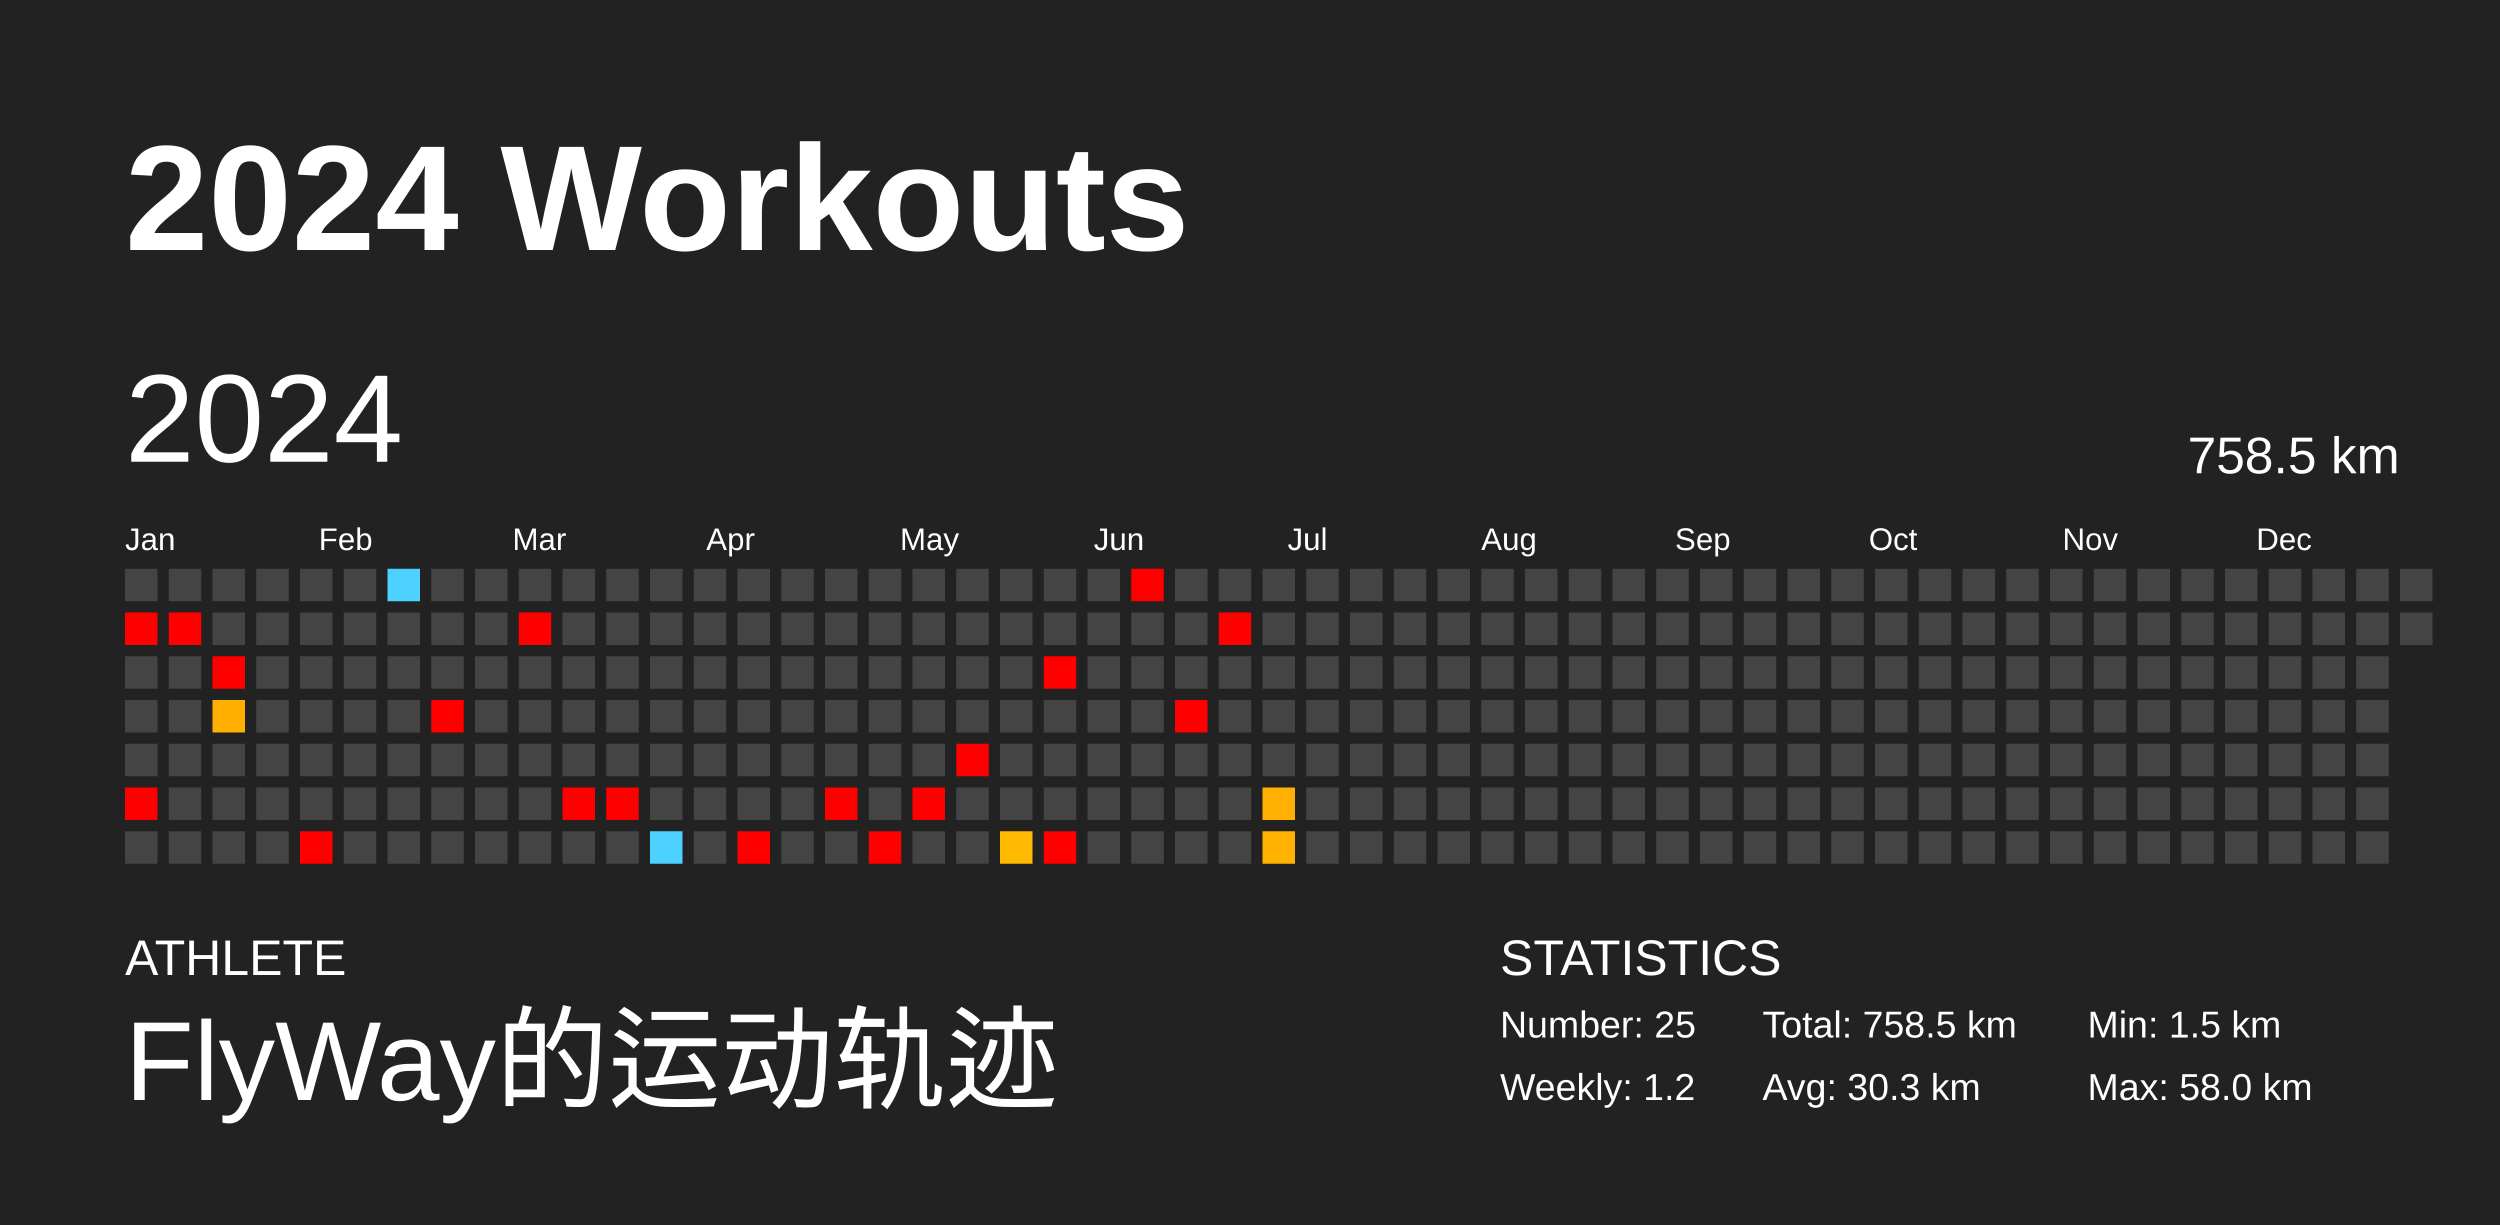
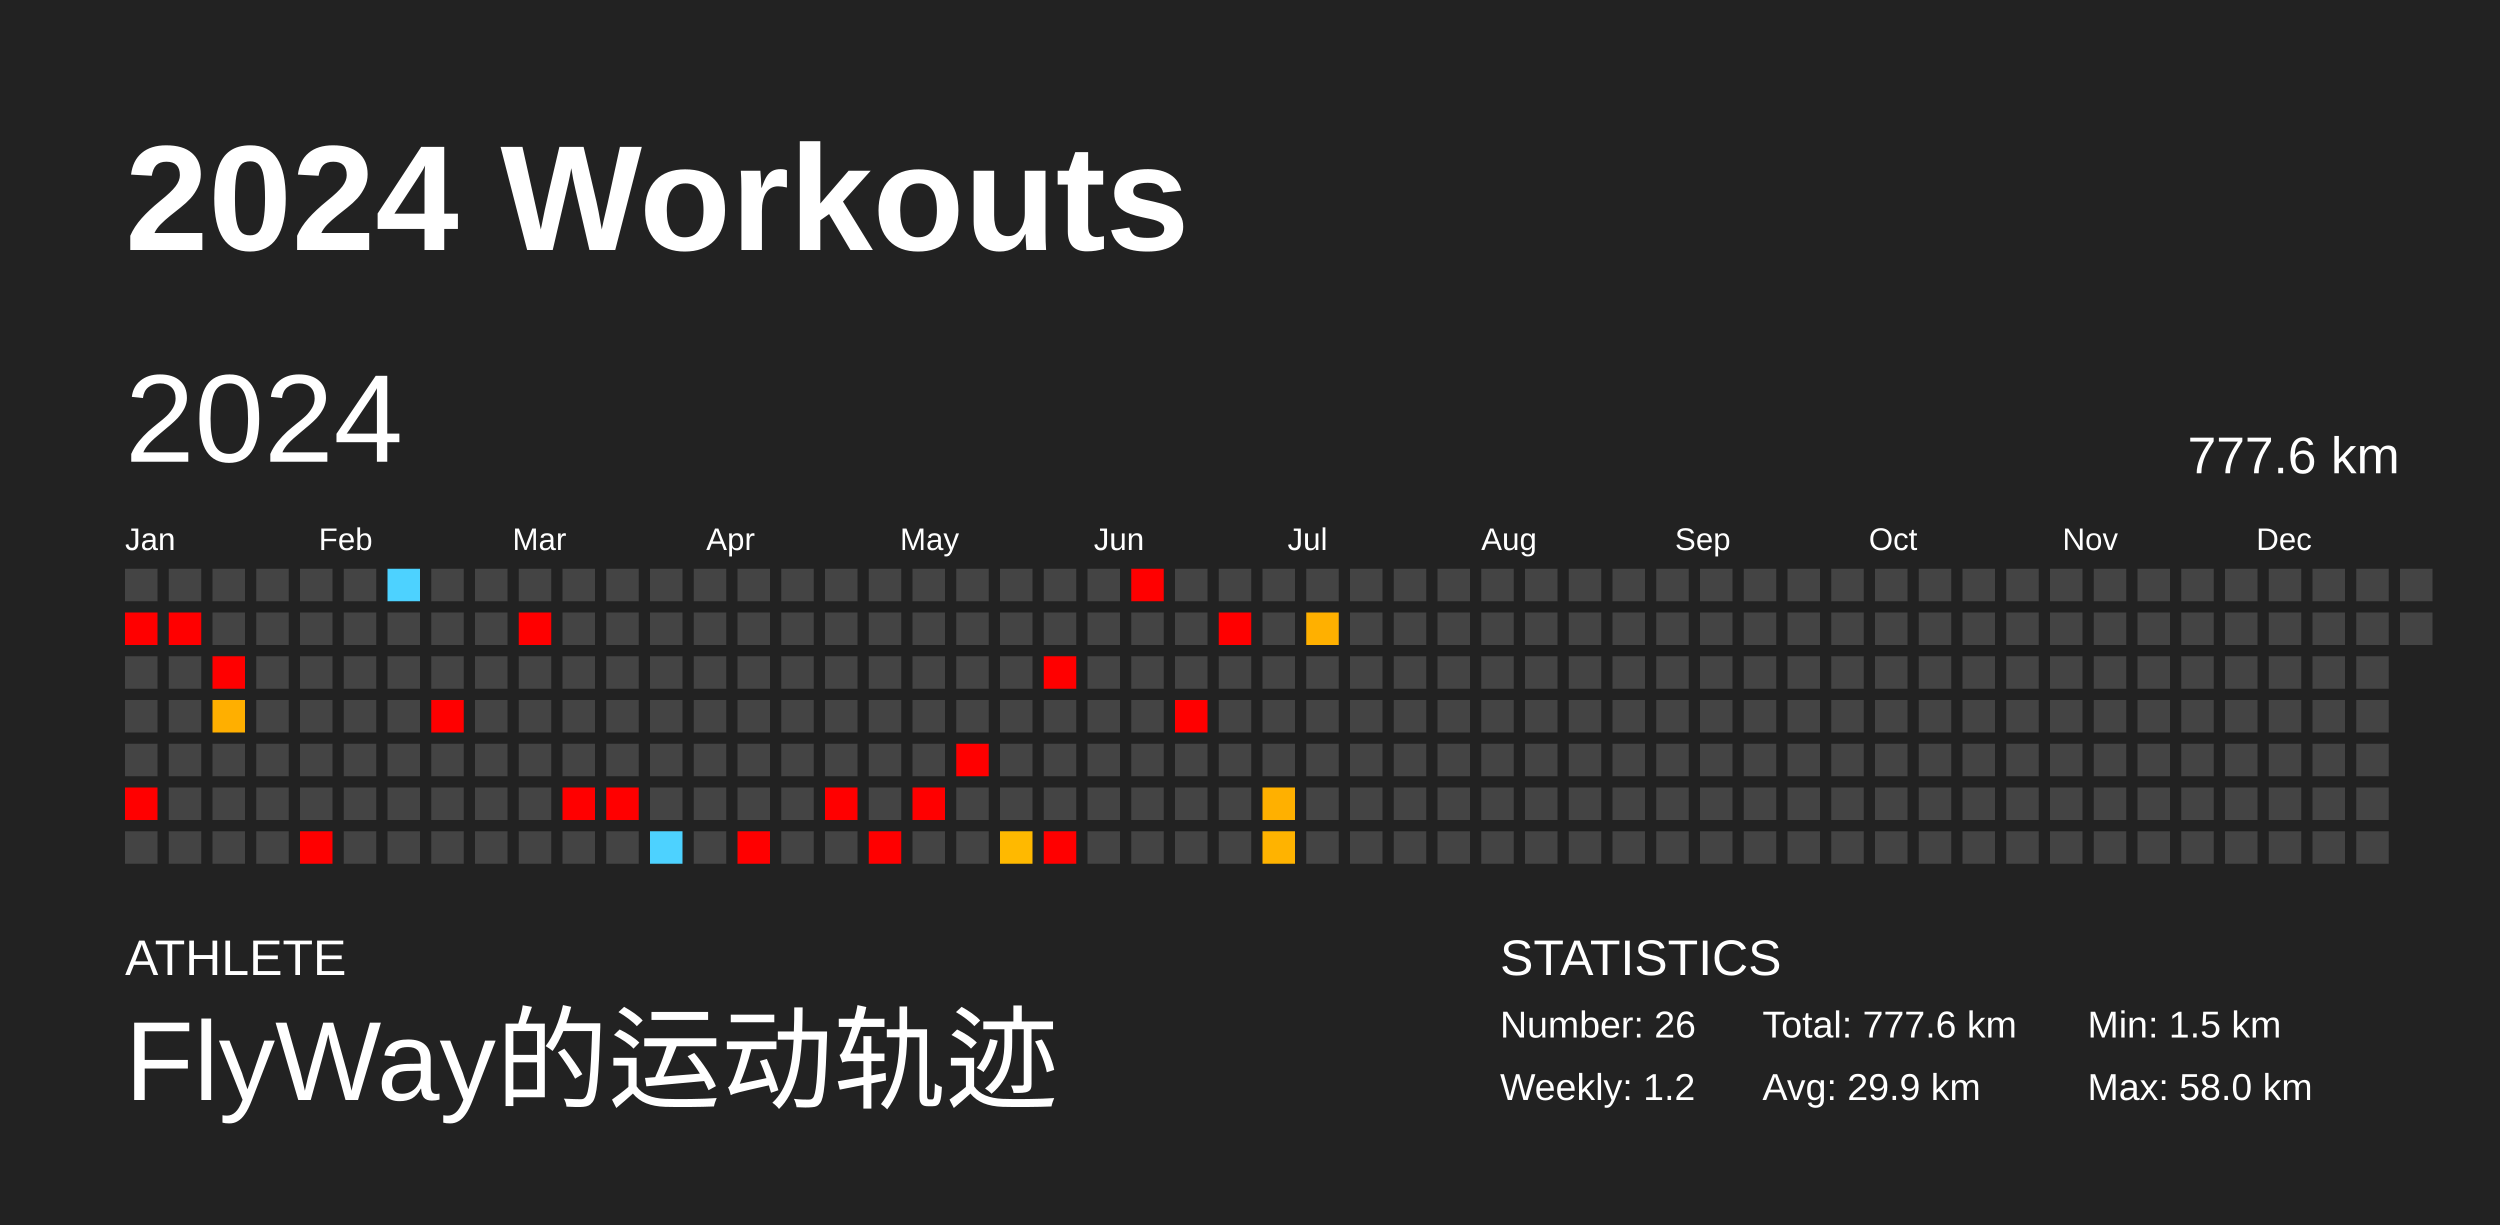
<svg xmlns="http://www.w3.org/2000/svg" baseProfile="full" height="98mm" version="1.1" viewBox="0,0,200,98" width="200mm">
  <defs />
  <rect fill="#222222" height="98" width="200" x="0" y="0" />
  <text fill="#FFFFFF" style="font-size:12px; font-family:Arial; font-weight:bold;" x="10" y="20">2024 Workouts</text>
  <text fill="#FFFFFF" style="font-size:4px; font-family:Arial" x="10" y="78">ATHLETE</text>
  <text fill="#FFFFFF" style="font-size:9px; font-family:Arial" x="10" y="88">FlyWay的运动轨迹</text>
  <text fill="#FFFFFF" style="font-size:4px; font-family:Arial" x="120" y="78">STATISTICS</text>
-   <text fill="#FFFFFF" style="font-size:3px; font-family:Arial" x="120" y="83">Number: 25</text>
+   <text fill="#FFFFFF" style="font-size:3px; font-family:Arial" x="120" y="83">Number: 26</text>
  <text fill="#FFFFFF" style="font-size:3px; font-family:Arial" x="120" y="88">Weekly: 1.2</text>
-   <text fill="#FFFFFF" style="font-size:3px; font-family:Arial" x="141" y="83">Total: 758.5 km</text>
-   <text fill="#FFFFFF" style="font-size:3px; font-family:Arial" x="141" y="88">Avg: 30.3 km</text>
+   <text fill="#FFFFFF" style="font-size:3px; font-family:Arial" x="141" y="83">Total: 777.6 km</text>
+   <text fill="#FFFFFF" style="font-size:3px; font-family:Arial" x="141" y="88">Avg: 29.9 km</text>
  <text fill="#FFFFFF" style="font-size:3px; font-family:Arial" x="167" y="83">Min: 1.5 km</text>
  <text fill="#FFFFFF" style="font-size:3px; font-family:Arial" x="167" y="88">Max: 58.0 km</text>
  <text dominant-baseline="hanging" fill="#FFFFFF" style="font-size:10.0px; font-family:Arial;" x="10" y="30">2024</text>
-   <text dominant-baseline="hanging" fill="#FFFFFF" style="font-size:4.125px; font-family:Arial;" x="175" y="35">758.5 km</text>
+   <text dominant-baseline="hanging" fill="#FFFFFF" style="font-size:4.125px; font-family:Arial;" x="175" y="35">777.6 km</text>
  <text fill="#FFFFFF" style="font-size:2.5px; font-family:Arial" x="10.0" y="44">Jan</text>
  <text fill="#FFFFFF" style="font-size:2.5px; font-family:Arial" x="25.5" y="44">Feb</text>
  <text fill="#FFFFFF" style="font-size:2.5px; font-family:Arial" x="41.0" y="44">Mar</text>
  <text fill="#FFFFFF" style="font-size:2.5px; font-family:Arial" x="56.5" y="44">Apr</text>
  <text fill="#FFFFFF" style="font-size:2.5px; font-family:Arial" x="72.0" y="44">May</text>
  <text fill="#FFFFFF" style="font-size:2.5px; font-family:Arial" x="87.5" y="44">Jun</text>
  <text fill="#FFFFFF" style="font-size:2.5px; font-family:Arial" x="103.0" y="44">Jul</text>
  <text fill="#FFFFFF" style="font-size:2.5px; font-family:Arial" x="118.5" y="44">Aug</text>
  <text fill="#FFFFFF" style="font-size:2.5px; font-family:Arial" x="134.0" y="44">Sep</text>
  <text fill="#FFFFFF" style="font-size:2.5px; font-family:Arial" x="149.5" y="44">Oct</text>
  <text fill="#FFFFFF" style="font-size:2.5px; font-family:Arial" x="165.0" y="44">Nov</text>
  <text fill="#FFFFFF" style="font-size:2.5px; font-family:Arial" x="180.5" y="44">Dec</text>
  <rect fill="#444444" height="2.6" width="2.6" x="10.0" y="45.5" />
  <rect fill="red" height="2.6" width="2.6" x="10.0" y="49.0" />
  <rect fill="#444444" height="2.6" width="2.6" x="10.0" y="52.5" />
  <rect fill="#444444" height="2.6" width="2.6" x="10.0" y="56.0" />
  <rect fill="#444444" height="2.6" width="2.6" x="10.0" y="59.5" />
  <rect fill="red" height="2.6" width="2.6" x="10.0" y="63.0" />
  <rect fill="#444444" height="2.6" width="2.6" x="10.0" y="66.5" />
  <rect fill="#444444" height="2.6" width="2.6" x="13.5" y="45.5" />
  <rect fill="red" height="2.6" width="2.6" x="13.5" y="49.0" />
  <rect fill="#444444" height="2.6" width="2.6" x="13.5" y="52.5" />
  <rect fill="#444444" height="2.6" width="2.6" x="13.5" y="56.0" />
  <rect fill="#444444" height="2.6" width="2.6" x="13.5" y="59.5" />
  <rect fill="#444444" height="2.6" width="2.6" x="13.5" y="63.0" />
  <rect fill="#444444" height="2.6" width="2.6" x="13.5" y="66.5" />
  <rect fill="#444444" height="2.6" width="2.6" x="17.0" y="45.5" />
  <rect fill="#444444" height="2.6" width="2.6" x="17.0" y="49.0" />
  <rect fill="red" height="2.6" width="2.6" x="17.0" y="52.5" />
  <rect fill="#ffaf00" height="2.6" width="2.6" x="17.0" y="56.0" />
  <rect fill="#444444" height="2.6" width="2.6" x="17.0" y="59.5" />
  <rect fill="#444444" height="2.6" width="2.6" x="17.0" y="63.0" />
  <rect fill="#444444" height="2.6" width="2.6" x="17.0" y="66.5" />
  <rect fill="#444444" height="2.6" width="2.6" x="20.5" y="45.5" />
  <rect fill="#444444" height="2.6" width="2.6" x="20.5" y="49.0" />
  <rect fill="#444444" height="2.6" width="2.6" x="20.5" y="52.5" />
  <rect fill="#444444" height="2.6" width="2.6" x="20.5" y="56.0" />
  <rect fill="#444444" height="2.6" width="2.6" x="20.5" y="59.5" />
  <rect fill="#444444" height="2.6" width="2.6" x="20.5" y="63.0" />
  <rect fill="#444444" height="2.6" width="2.6" x="20.5" y="66.5" />
  <rect fill="#444444" height="2.6" width="2.6" x="24.0" y="45.5" />
  <rect fill="#444444" height="2.6" width="2.6" x="24.0" y="49.0" />
  <rect fill="#444444" height="2.6" width="2.6" x="24.0" y="52.5" />
  <rect fill="#444444" height="2.6" width="2.6" x="24.0" y="56.0" />
  <rect fill="#444444" height="2.6" width="2.6" x="24.0" y="59.5" />
  <rect fill="#444444" height="2.6" width="2.6" x="24.0" y="63.0" />
  <rect fill="red" height="2.6" width="2.6" x="24.0" y="66.5" />
  <rect fill="#444444" height="2.6" width="2.6" x="27.5" y="45.5" />
  <rect fill="#444444" height="2.6" width="2.6" x="27.5" y="49.0" />
  <rect fill="#444444" height="2.6" width="2.6" x="27.5" y="52.5" />
  <rect fill="#444444" height="2.6" width="2.6" x="27.5" y="56.0" />
  <rect fill="#444444" height="2.6" width="2.6" x="27.5" y="59.5" />
  <rect fill="#444444" height="2.6" width="2.6" x="27.5" y="63.0" />
  <rect fill="#444444" height="2.6" width="2.6" x="27.5" y="66.5" />
  <rect fill="#4dd2ff" height="2.6" width="2.6" x="31.0" y="45.5" />
  <rect fill="#444444" height="2.6" width="2.6" x="31.0" y="49.0" />
  <rect fill="#444444" height="2.6" width="2.6" x="31.0" y="52.5" />
  <rect fill="#444444" height="2.6" width="2.6" x="31.0" y="56.0" />
  <rect fill="#444444" height="2.6" width="2.6" x="31.0" y="59.5" />
  <rect fill="#444444" height="2.6" width="2.6" x="31.0" y="63.0" />
  <rect fill="#444444" height="2.6" width="2.6" x="31.0" y="66.5" />
  <rect fill="#444444" height="2.6" width="2.6" x="34.5" y="45.5" />
  <rect fill="#444444" height="2.6" width="2.6" x="34.5" y="49.0" />
  <rect fill="#444444" height="2.6" width="2.6" x="34.5" y="52.5" />
  <rect fill="red" height="2.6" width="2.6" x="34.5" y="56.0" />
  <rect fill="#444444" height="2.6" width="2.6" x="34.5" y="59.5" />
  <rect fill="#444444" height="2.6" width="2.6" x="34.5" y="63.0" />
  <rect fill="#444444" height="2.6" width="2.6" x="34.5" y="66.5" />
  <rect fill="#444444" height="2.6" width="2.6" x="38.0" y="45.5" />
  <rect fill="#444444" height="2.6" width="2.6" x="38.0" y="49.0" />
  <rect fill="#444444" height="2.6" width="2.6" x="38.0" y="52.5" />
  <rect fill="#444444" height="2.6" width="2.6" x="38.0" y="56.0" />
  <rect fill="#444444" height="2.6" width="2.6" x="38.0" y="59.5" />
  <rect fill="#444444" height="2.6" width="2.6" x="38.0" y="63.0" />
  <rect fill="#444444" height="2.6" width="2.6" x="38.0" y="66.5" />
  <rect fill="#444444" height="2.6" width="2.6" x="41.5" y="45.5" />
  <rect fill="red" height="2.6" width="2.6" x="41.5" y="49.0" />
  <rect fill="#444444" height="2.6" width="2.6" x="41.5" y="52.5" />
  <rect fill="#444444" height="2.6" width="2.6" x="41.5" y="56.0" />
  <rect fill="#444444" height="2.6" width="2.6" x="41.5" y="59.5" />
  <rect fill="#444444" height="2.6" width="2.6" x="41.5" y="63.0" />
  <rect fill="#444444" height="2.6" width="2.6" x="41.5" y="66.5" />
  <rect fill="#444444" height="2.6" width="2.6" x="45.0" y="45.5" />
  <rect fill="#444444" height="2.6" width="2.6" x="45.0" y="49.0" />
  <rect fill="#444444" height="2.6" width="2.6" x="45.0" y="52.5" />
  <rect fill="#444444" height="2.6" width="2.6" x="45.0" y="56.0" />
  <rect fill="#444444" height="2.6" width="2.6" x="45.0" y="59.5" />
  <rect fill="red" height="2.6" width="2.6" x="45.0" y="63.0" />
  <rect fill="#444444" height="2.6" width="2.6" x="45.0" y="66.5" />
  <rect fill="#444444" height="2.6" width="2.6" x="48.5" y="45.5" />
  <rect fill="#444444" height="2.6" width="2.6" x="48.5" y="49.0" />
  <rect fill="#444444" height="2.6" width="2.6" x="48.5" y="52.5" />
  <rect fill="#444444" height="2.6" width="2.6" x="48.5" y="56.0" />
  <rect fill="#444444" height="2.6" width="2.6" x="48.5" y="59.5" />
  <rect fill="red" height="2.6" width="2.6" x="48.5" y="63.0" />
  <rect fill="#444444" height="2.6" width="2.6" x="48.5" y="66.5" />
  <rect fill="#444444" height="2.6" width="2.6" x="52.0" y="45.5" />
  <rect fill="#444444" height="2.6" width="2.6" x="52.0" y="49.0" />
  <rect fill="#444444" height="2.6" width="2.6" x="52.0" y="52.5" />
  <rect fill="#444444" height="2.6" width="2.6" x="52.0" y="56.0" />
  <rect fill="#444444" height="2.6" width="2.6" x="52.0" y="59.5" />
  <rect fill="#444444" height="2.6" width="2.6" x="52.0" y="63.0" />
  <rect fill="#4dd2ff" height="2.6" width="2.6" x="52.0" y="66.5" />
  <rect fill="#444444" height="2.6" width="2.6" x="55.5" y="45.5" />
  <rect fill="#444444" height="2.6" width="2.6" x="55.5" y="49.0" />
  <rect fill="#444444" height="2.6" width="2.6" x="55.5" y="52.5" />
  <rect fill="#444444" height="2.6" width="2.6" x="55.5" y="56.0" />
  <rect fill="#444444" height="2.6" width="2.6" x="55.5" y="59.5" />
  <rect fill="#444444" height="2.6" width="2.6" x="55.5" y="63.0" />
  <rect fill="#444444" height="2.6" width="2.6" x="55.5" y="66.5" />
  <rect fill="#444444" height="2.6" width="2.6" x="59.0" y="45.5" />
  <rect fill="#444444" height="2.6" width="2.6" x="59.0" y="49.0" />
  <rect fill="#444444" height="2.6" width="2.6" x="59.0" y="52.5" />
  <rect fill="#444444" height="2.6" width="2.6" x="59.0" y="56.0" />
  <rect fill="#444444" height="2.6" width="2.6" x="59.0" y="59.5" />
  <rect fill="#444444" height="2.6" width="2.6" x="59.0" y="63.0" />
  <rect fill="red" height="2.6" width="2.6" x="59.0" y="66.5" />
  <rect fill="#444444" height="2.6" width="2.6" x="62.5" y="45.5" />
  <rect fill="#444444" height="2.6" width="2.6" x="62.5" y="49.0" />
  <rect fill="#444444" height="2.6" width="2.6" x="62.5" y="52.5" />
  <rect fill="#444444" height="2.6" width="2.6" x="62.5" y="56.0" />
  <rect fill="#444444" height="2.6" width="2.6" x="62.5" y="59.5" />
  <rect fill="#444444" height="2.6" width="2.6" x="62.5" y="63.0" />
  <rect fill="#444444" height="2.6" width="2.6" x="62.5" y="66.5" />
  <rect fill="#444444" height="2.6" width="2.6" x="66.0" y="45.5" />
  <rect fill="#444444" height="2.6" width="2.6" x="66.0" y="49.0" />
  <rect fill="#444444" height="2.6" width="2.6" x="66.0" y="52.5" />
  <rect fill="#444444" height="2.6" width="2.6" x="66.0" y="56.0" />
  <rect fill="#444444" height="2.6" width="2.6" x="66.0" y="59.5" />
  <rect fill="red" height="2.6" width="2.6" x="66.0" y="63.0" />
  <rect fill="#444444" height="2.6" width="2.6" x="66.0" y="66.5" />
  <rect fill="#444444" height="2.6" width="2.6" x="69.5" y="45.5" />
  <rect fill="#444444" height="2.6" width="2.6" x="69.5" y="49.0" />
  <rect fill="#444444" height="2.6" width="2.6" x="69.5" y="52.5" />
  <rect fill="#444444" height="2.6" width="2.6" x="69.5" y="56.0" />
  <rect fill="#444444" height="2.6" width="2.6" x="69.5" y="59.5" />
  <rect fill="#444444" height="2.6" width="2.6" x="69.5" y="63.0" />
  <rect fill="red" height="2.6" width="2.6" x="69.5" y="66.5" />
  <rect fill="#444444" height="2.6" width="2.6" x="73.0" y="45.5" />
  <rect fill="#444444" height="2.6" width="2.6" x="73.0" y="49.0" />
  <rect fill="#444444" height="2.6" width="2.6" x="73.0" y="52.5" />
  <rect fill="#444444" height="2.6" width="2.6" x="73.0" y="56.0" />
  <rect fill="#444444" height="2.6" width="2.6" x="73.0" y="59.5" />
  <rect fill="red" height="2.6" width="2.6" x="73.0" y="63.0" />
  <rect fill="#444444" height="2.6" width="2.6" x="73.0" y="66.5" />
  <rect fill="#444444" height="2.6" width="2.6" x="76.5" y="45.5" />
  <rect fill="#444444" height="2.6" width="2.6" x="76.5" y="49.0" />
  <rect fill="#444444" height="2.6" width="2.6" x="76.5" y="52.5" />
  <rect fill="#444444" height="2.6" width="2.6" x="76.5" y="56.0" />
  <rect fill="red" height="2.6" width="2.6" x="76.5" y="59.5" />
  <rect fill="#444444" height="2.6" width="2.6" x="76.5" y="63.0" />
  <rect fill="#444444" height="2.6" width="2.6" x="76.5" y="66.5" />
  <rect fill="#444444" height="2.6" width="2.6" x="80.0" y="45.5" />
  <rect fill="#444444" height="2.6" width="2.6" x="80.0" y="49.0" />
  <rect fill="#444444" height="2.6" width="2.6" x="80.0" y="52.5" />
  <rect fill="#444444" height="2.6" width="2.6" x="80.0" y="56.0" />
  <rect fill="#444444" height="2.6" width="2.6" x="80.0" y="59.5" />
  <rect fill="#444444" height="2.6" width="2.6" x="80.0" y="63.0" />
  <rect fill="#ffb900" height="2.6" width="2.6" x="80.0" y="66.5" />
  <rect fill="#444444" height="2.6" width="2.6" x="83.5" y="45.5" />
  <rect fill="#444444" height="2.6" width="2.6" x="83.5" y="49.0" />
  <rect fill="red" height="2.6" width="2.6" x="83.5" y="52.5" />
  <rect fill="#444444" height="2.6" width="2.6" x="83.5" y="56.0" />
  <rect fill="#444444" height="2.6" width="2.6" x="83.5" y="59.5" />
  <rect fill="#444444" height="2.6" width="2.6" x="83.5" y="63.0" />
  <rect fill="red" height="2.6" width="2.6" x="83.5" y="66.5" />
  <rect fill="#444444" height="2.6" width="2.6" x="87.0" y="45.5" />
  <rect fill="#444444" height="2.6" width="2.6" x="87.0" y="49.0" />
  <rect fill="#444444" height="2.6" width="2.6" x="87.0" y="52.5" />
  <rect fill="#444444" height="2.6" width="2.6" x="87.0" y="56.0" />
  <rect fill="#444444" height="2.6" width="2.6" x="87.0" y="59.5" />
  <rect fill="#444444" height="2.6" width="2.6" x="87.0" y="63.0" />
  <rect fill="#444444" height="2.6" width="2.6" x="87.0" y="66.5" />
  <rect fill="red" height="2.6" width="2.6" x="90.5" y="45.5" />
  <rect fill="#444444" height="2.6" width="2.6" x="90.5" y="49.0" />
  <rect fill="#444444" height="2.6" width="2.6" x="90.5" y="52.5" />
  <rect fill="#444444" height="2.6" width="2.6" x="90.5" y="56.0" />
  <rect fill="#444444" height="2.6" width="2.6" x="90.5" y="59.5" />
  <rect fill="#444444" height="2.6" width="2.6" x="90.5" y="63.0" />
  <rect fill="#444444" height="2.6" width="2.6" x="90.5" y="66.5" />
  <rect fill="#444444" height="2.6" width="2.6" x="94.0" y="45.5" />
  <rect fill="#444444" height="2.6" width="2.6" x="94.0" y="49.0" />
  <rect fill="#444444" height="2.6" width="2.6" x="94.0" y="52.5" />
  <rect fill="red" height="2.6" width="2.6" x="94.0" y="56.0" />
  <rect fill="#444444" height="2.6" width="2.6" x="94.0" y="59.5" />
  <rect fill="#444444" height="2.6" width="2.6" x="94.0" y="63.0" />
  <rect fill="#444444" height="2.6" width="2.6" x="94.0" y="66.5" />
  <rect fill="#444444" height="2.6" width="2.6" x="97.5" y="45.5" />
  <rect fill="red" height="2.6" width="2.6" x="97.5" y="49.0" />
  <rect fill="#444444" height="2.6" width="2.6" x="97.5" y="52.5" />
  <rect fill="#444444" height="2.6" width="2.6" x="97.5" y="56.0" />
  <rect fill="#444444" height="2.6" width="2.6" x="97.5" y="59.5" />
  <rect fill="#444444" height="2.6" width="2.6" x="97.5" y="63.0" />
  <rect fill="#444444" height="2.6" width="2.6" x="97.5" y="66.5" />
  <rect fill="#444444" height="2.6" width="2.6" x="101.0" y="45.5" />
  <rect fill="#444444" height="2.6" width="2.6" x="101.0" y="49.0" />
  <rect fill="#444444" height="2.6" width="2.6" x="101.0" y="52.5" />
  <rect fill="#444444" height="2.6" width="2.6" x="101.0" y="56.0" />
  <rect fill="#444444" height="2.6" width="2.6" x="101.0" y="59.5" />
  <rect fill="#ffb000" height="2.6" width="2.6" x="101.0" y="63.0" />
  <rect fill="#ffb300" height="2.6" width="2.6" x="101.0" y="66.5" />
  <rect fill="#444444" height="2.6" width="2.6" x="104.5" y="45.5" />
-   <rect fill="#444444" height="2.6" width="2.6" x="104.5" y="49.0" />
+   <rect fill="#ffb000" height="2.6" width="2.6" x="104.5" y="49.0" />
  <rect fill="#444444" height="2.6" width="2.6" x="104.5" y="52.5" />
  <rect fill="#444444" height="2.6" width="2.6" x="104.5" y="56.0" />
  <rect fill="#444444" height="2.6" width="2.6" x="104.5" y="59.5" />
  <rect fill="#444444" height="2.6" width="2.6" x="104.5" y="63.0" />
  <rect fill="#444444" height="2.6" width="2.6" x="104.5" y="66.5" />
  <rect fill="#444444" height="2.6" width="2.6" x="108.0" y="45.5" />
  <rect fill="#444444" height="2.6" width="2.6" x="108.0" y="49.0" />
  <rect fill="#444444" height="2.6" width="2.6" x="108.0" y="52.5" />
  <rect fill="#444444" height="2.6" width="2.6" x="108.0" y="56.0" />
  <rect fill="#444444" height="2.6" width="2.6" x="108.0" y="59.5" />
  <rect fill="#444444" height="2.6" width="2.6" x="108.0" y="63.0" />
  <rect fill="#444444" height="2.6" width="2.6" x="108.0" y="66.5" />
  <rect fill="#444444" height="2.6" width="2.6" x="111.5" y="45.5" />
  <rect fill="#444444" height="2.6" width="2.6" x="111.5" y="49.0" />
  <rect fill="#444444" height="2.6" width="2.6" x="111.5" y="52.5" />
  <rect fill="#444444" height="2.6" width="2.6" x="111.5" y="56.0" />
  <rect fill="#444444" height="2.6" width="2.6" x="111.5" y="59.5" />
  <rect fill="#444444" height="2.6" width="2.6" x="111.5" y="63.0" />
  <rect fill="#444444" height="2.6" width="2.6" x="111.5" y="66.5" />
  <rect fill="#444444" height="2.6" width="2.6" x="115.0" y="45.5" />
  <rect fill="#444444" height="2.6" width="2.6" x="115.0" y="49.0" />
  <rect fill="#444444" height="2.6" width="2.6" x="115.0" y="52.5" />
  <rect fill="#444444" height="2.6" width="2.6" x="115.0" y="56.0" />
  <rect fill="#444444" height="2.6" width="2.6" x="115.0" y="59.5" />
  <rect fill="#444444" height="2.6" width="2.6" x="115.0" y="63.0" />
  <rect fill="#444444" height="2.6" width="2.6" x="115.0" y="66.5" />
  <rect fill="#444444" height="2.6" width="2.6" x="118.5" y="45.5" />
  <rect fill="#444444" height="2.6" width="2.6" x="118.5" y="49.0" />
  <rect fill="#444444" height="2.6" width="2.6" x="118.5" y="52.5" />
  <rect fill="#444444" height="2.6" width="2.6" x="118.5" y="56.0" />
  <rect fill="#444444" height="2.6" width="2.6" x="118.5" y="59.5" />
  <rect fill="#444444" height="2.6" width="2.6" x="118.5" y="63.0" />
  <rect fill="#444444" height="2.6" width="2.6" x="118.5" y="66.5" />
  <rect fill="#444444" height="2.6" width="2.6" x="122.0" y="45.5" />
  <rect fill="#444444" height="2.6" width="2.6" x="122.0" y="49.0" />
  <rect fill="#444444" height="2.6" width="2.6" x="122.0" y="52.5" />
  <rect fill="#444444" height="2.6" width="2.6" x="122.0" y="56.0" />
  <rect fill="#444444" height="2.6" width="2.6" x="122.0" y="59.5" />
  <rect fill="#444444" height="2.6" width="2.6" x="122.0" y="63.0" />
  <rect fill="#444444" height="2.6" width="2.6" x="122.0" y="66.5" />
  <rect fill="#444444" height="2.6" width="2.6" x="125.5" y="45.5" />
  <rect fill="#444444" height="2.6" width="2.6" x="125.5" y="49.0" />
  <rect fill="#444444" height="2.6" width="2.6" x="125.5" y="52.5" />
  <rect fill="#444444" height="2.6" width="2.6" x="125.5" y="56.0" />
  <rect fill="#444444" height="2.6" width="2.6" x="125.5" y="59.5" />
  <rect fill="#444444" height="2.6" width="2.6" x="125.5" y="63.0" />
  <rect fill="#444444" height="2.6" width="2.6" x="125.5" y="66.5" />
  <rect fill="#444444" height="2.6" width="2.6" x="129.0" y="45.5" />
  <rect fill="#444444" height="2.6" width="2.6" x="129.0" y="49.0" />
  <rect fill="#444444" height="2.6" width="2.6" x="129.0" y="52.5" />
  <rect fill="#444444" height="2.6" width="2.6" x="129.0" y="56.0" />
  <rect fill="#444444" height="2.6" width="2.6" x="129.0" y="59.5" />
  <rect fill="#444444" height="2.6" width="2.6" x="129.0" y="63.0" />
  <rect fill="#444444" height="2.6" width="2.6" x="129.0" y="66.5" />
  <rect fill="#444444" height="2.6" width="2.6" x="132.5" y="45.5" />
  <rect fill="#444444" height="2.6" width="2.6" x="132.5" y="49.0" />
  <rect fill="#444444" height="2.6" width="2.6" x="132.5" y="52.5" />
  <rect fill="#444444" height="2.6" width="2.6" x="132.5" y="56.0" />
  <rect fill="#444444" height="2.6" width="2.6" x="132.5" y="59.5" />
  <rect fill="#444444" height="2.6" width="2.6" x="132.5" y="63.0" />
  <rect fill="#444444" height="2.6" width="2.6" x="132.5" y="66.5" />
  <rect fill="#444444" height="2.6" width="2.6" x="136.0" y="45.5" />
  <rect fill="#444444" height="2.6" width="2.6" x="136.0" y="49.0" />
  <rect fill="#444444" height="2.6" width="2.6" x="136.0" y="52.5" />
  <rect fill="#444444" height="2.6" width="2.6" x="136.0" y="56.0" />
  <rect fill="#444444" height="2.6" width="2.6" x="136.0" y="59.5" />
  <rect fill="#444444" height="2.6" width="2.6" x="136.0" y="63.0" />
  <rect fill="#444444" height="2.6" width="2.6" x="136.0" y="66.5" />
  <rect fill="#444444" height="2.6" width="2.6" x="139.5" y="45.5" />
  <rect fill="#444444" height="2.6" width="2.6" x="139.5" y="49.0" />
  <rect fill="#444444" height="2.6" width="2.6" x="139.5" y="52.5" />
  <rect fill="#444444" height="2.6" width="2.6" x="139.5" y="56.0" />
  <rect fill="#444444" height="2.6" width="2.6" x="139.5" y="59.5" />
  <rect fill="#444444" height="2.6" width="2.6" x="139.5" y="63.0" />
  <rect fill="#444444" height="2.6" width="2.6" x="139.5" y="66.5" />
  <rect fill="#444444" height="2.6" width="2.6" x="143.0" y="45.5" />
  <rect fill="#444444" height="2.6" width="2.6" x="143.0" y="49.0" />
  <rect fill="#444444" height="2.6" width="2.6" x="143.0" y="52.5" />
  <rect fill="#444444" height="2.6" width="2.6" x="143.0" y="56.0" />
  <rect fill="#444444" height="2.6" width="2.6" x="143.0" y="59.5" />
  <rect fill="#444444" height="2.6" width="2.6" x="143.0" y="63.0" />
  <rect fill="#444444" height="2.6" width="2.6" x="143.0" y="66.5" />
  <rect fill="#444444" height="2.6" width="2.6" x="146.5" y="45.5" />
  <rect fill="#444444" height="2.6" width="2.6" x="146.5" y="49.0" />
  <rect fill="#444444" height="2.6" width="2.6" x="146.5" y="52.5" />
  <rect fill="#444444" height="2.6" width="2.6" x="146.5" y="56.0" />
  <rect fill="#444444" height="2.6" width="2.6" x="146.5" y="59.5" />
  <rect fill="#444444" height="2.6" width="2.6" x="146.5" y="63.0" />
  <rect fill="#444444" height="2.6" width="2.6" x="146.5" y="66.5" />
  <rect fill="#444444" height="2.6" width="2.6" x="150.0" y="45.5" />
  <rect fill="#444444" height="2.6" width="2.6" x="150.0" y="49.0" />
  <rect fill="#444444" height="2.6" width="2.6" x="150.0" y="52.5" />
  <rect fill="#444444" height="2.6" width="2.6" x="150.0" y="56.0" />
  <rect fill="#444444" height="2.6" width="2.6" x="150.0" y="59.5" />
  <rect fill="#444444" height="2.6" width="2.6" x="150.0" y="63.0" />
  <rect fill="#444444" height="2.6" width="2.6" x="150.0" y="66.5" />
  <rect fill="#444444" height="2.6" width="2.6" x="153.5" y="45.5" />
  <rect fill="#444444" height="2.6" width="2.6" x="153.5" y="49.0" />
  <rect fill="#444444" height="2.6" width="2.6" x="153.5" y="52.5" />
  <rect fill="#444444" height="2.6" width="2.6" x="153.5" y="56.0" />
  <rect fill="#444444" height="2.6" width="2.6" x="153.5" y="59.5" />
  <rect fill="#444444" height="2.6" width="2.6" x="153.5" y="63.0" />
  <rect fill="#444444" height="2.6" width="2.6" x="153.5" y="66.5" />
  <rect fill="#444444" height="2.6" width="2.6" x="157.0" y="45.5" />
  <rect fill="#444444" height="2.6" width="2.6" x="157.0" y="49.0" />
  <rect fill="#444444" height="2.6" width="2.6" x="157.0" y="52.5" />
  <rect fill="#444444" height="2.6" width="2.6" x="157.0" y="56.0" />
  <rect fill="#444444" height="2.6" width="2.6" x="157.0" y="59.5" />
  <rect fill="#444444" height="2.6" width="2.6" x="157.0" y="63.0" />
  <rect fill="#444444" height="2.6" width="2.6" x="157.0" y="66.5" />
  <rect fill="#444444" height="2.6" width="2.6" x="160.5" y="45.5" />
  <rect fill="#444444" height="2.6" width="2.6" x="160.5" y="49.0" />
  <rect fill="#444444" height="2.6" width="2.6" x="160.5" y="52.5" />
  <rect fill="#444444" height="2.6" width="2.6" x="160.5" y="56.0" />
  <rect fill="#444444" height="2.6" width="2.6" x="160.5" y="59.5" />
  <rect fill="#444444" height="2.6" width="2.6" x="160.5" y="63.0" />
  <rect fill="#444444" height="2.6" width="2.6" x="160.5" y="66.5" />
  <rect fill="#444444" height="2.6" width="2.6" x="164.0" y="45.5" />
  <rect fill="#444444" height="2.6" width="2.6" x="164.0" y="49.0" />
  <rect fill="#444444" height="2.6" width="2.6" x="164.0" y="52.5" />
  <rect fill="#444444" height="2.6" width="2.6" x="164.0" y="56.0" />
  <rect fill="#444444" height="2.6" width="2.6" x="164.0" y="59.5" />
  <rect fill="#444444" height="2.6" width="2.6" x="164.0" y="63.0" />
  <rect fill="#444444" height="2.6" width="2.6" x="164.0" y="66.5" />
  <rect fill="#444444" height="2.6" width="2.6" x="167.5" y="45.5" />
  <rect fill="#444444" height="2.6" width="2.6" x="167.5" y="49.0" />
  <rect fill="#444444" height="2.6" width="2.6" x="167.5" y="52.5" />
  <rect fill="#444444" height="2.6" width="2.6" x="167.5" y="56.0" />
  <rect fill="#444444" height="2.6" width="2.6" x="167.5" y="59.5" />
  <rect fill="#444444" height="2.6" width="2.6" x="167.5" y="63.0" />
  <rect fill="#444444" height="2.6" width="2.6" x="167.5" y="66.5" />
  <rect fill="#444444" height="2.6" width="2.6" x="171.0" y="45.5" />
  <rect fill="#444444" height="2.6" width="2.6" x="171.0" y="49.0" />
  <rect fill="#444444" height="2.6" width="2.6" x="171.0" y="52.5" />
  <rect fill="#444444" height="2.6" width="2.6" x="171.0" y="56.0" />
  <rect fill="#444444" height="2.6" width="2.6" x="171.0" y="59.5" />
  <rect fill="#444444" height="2.6" width="2.6" x="171.0" y="63.0" />
  <rect fill="#444444" height="2.6" width="2.6" x="171.0" y="66.5" />
  <rect fill="#444444" height="2.6" width="2.6" x="174.5" y="45.5" />
  <rect fill="#444444" height="2.6" width="2.6" x="174.5" y="49.0" />
  <rect fill="#444444" height="2.6" width="2.6" x="174.5" y="52.5" />
  <rect fill="#444444" height="2.6" width="2.6" x="174.5" y="56.0" />
  <rect fill="#444444" height="2.6" width="2.6" x="174.5" y="59.5" />
  <rect fill="#444444" height="2.6" width="2.6" x="174.5" y="63.0" />
  <rect fill="#444444" height="2.6" width="2.6" x="174.5" y="66.5" />
  <rect fill="#444444" height="2.6" width="2.6" x="178.0" y="45.5" />
  <rect fill="#444444" height="2.6" width="2.6" x="178.0" y="49.0" />
  <rect fill="#444444" height="2.6" width="2.6" x="178.0" y="52.5" />
  <rect fill="#444444" height="2.6" width="2.6" x="178.0" y="56.0" />
  <rect fill="#444444" height="2.6" width="2.6" x="178.0" y="59.5" />
  <rect fill="#444444" height="2.6" width="2.6" x="178.0" y="63.0" />
  <rect fill="#444444" height="2.6" width="2.6" x="178.0" y="66.5" />
  <rect fill="#444444" height="2.6" width="2.6" x="181.5" y="45.5" />
  <rect fill="#444444" height="2.6" width="2.6" x="181.5" y="49.0" />
  <rect fill="#444444" height="2.6" width="2.6" x="181.5" y="52.5" />
  <rect fill="#444444" height="2.6" width="2.6" x="181.5" y="56.0" />
  <rect fill="#444444" height="2.6" width="2.6" x="181.5" y="59.5" />
  <rect fill="#444444" height="2.6" width="2.6" x="181.5" y="63.0" />
  <rect fill="#444444" height="2.6" width="2.6" x="181.5" y="66.5" />
  <rect fill="#444444" height="2.6" width="2.6" x="185.0" y="45.5" />
  <rect fill="#444444" height="2.6" width="2.6" x="185.0" y="49.0" />
  <rect fill="#444444" height="2.6" width="2.6" x="185.0" y="52.5" />
  <rect fill="#444444" height="2.6" width="2.6" x="185.0" y="56.0" />
  <rect fill="#444444" height="2.6" width="2.6" x="185.0" y="59.5" />
  <rect fill="#444444" height="2.6" width="2.6" x="185.0" y="63.0" />
  <rect fill="#444444" height="2.6" width="2.6" x="185.0" y="66.5" />
  <rect fill="#444444" height="2.6" width="2.6" x="188.5" y="45.5" />
  <rect fill="#444444" height="2.6" width="2.6" x="188.5" y="49.0" />
  <rect fill="#444444" height="2.6" width="2.6" x="188.5" y="52.5" />
  <rect fill="#444444" height="2.6" width="2.6" x="188.5" y="56.0" />
  <rect fill="#444444" height="2.6" width="2.6" x="188.5" y="59.5" />
  <rect fill="#444444" height="2.6" width="2.6" x="188.5" y="63.0" />
  <rect fill="#444444" height="2.6" width="2.6" x="188.5" y="66.5" />
  <rect fill="#444444" height="2.6" width="2.6" x="192.0" y="45.5" />
  <rect fill="#444444" height="2.6" width="2.6" x="192.0" y="49.0" />
</svg>
